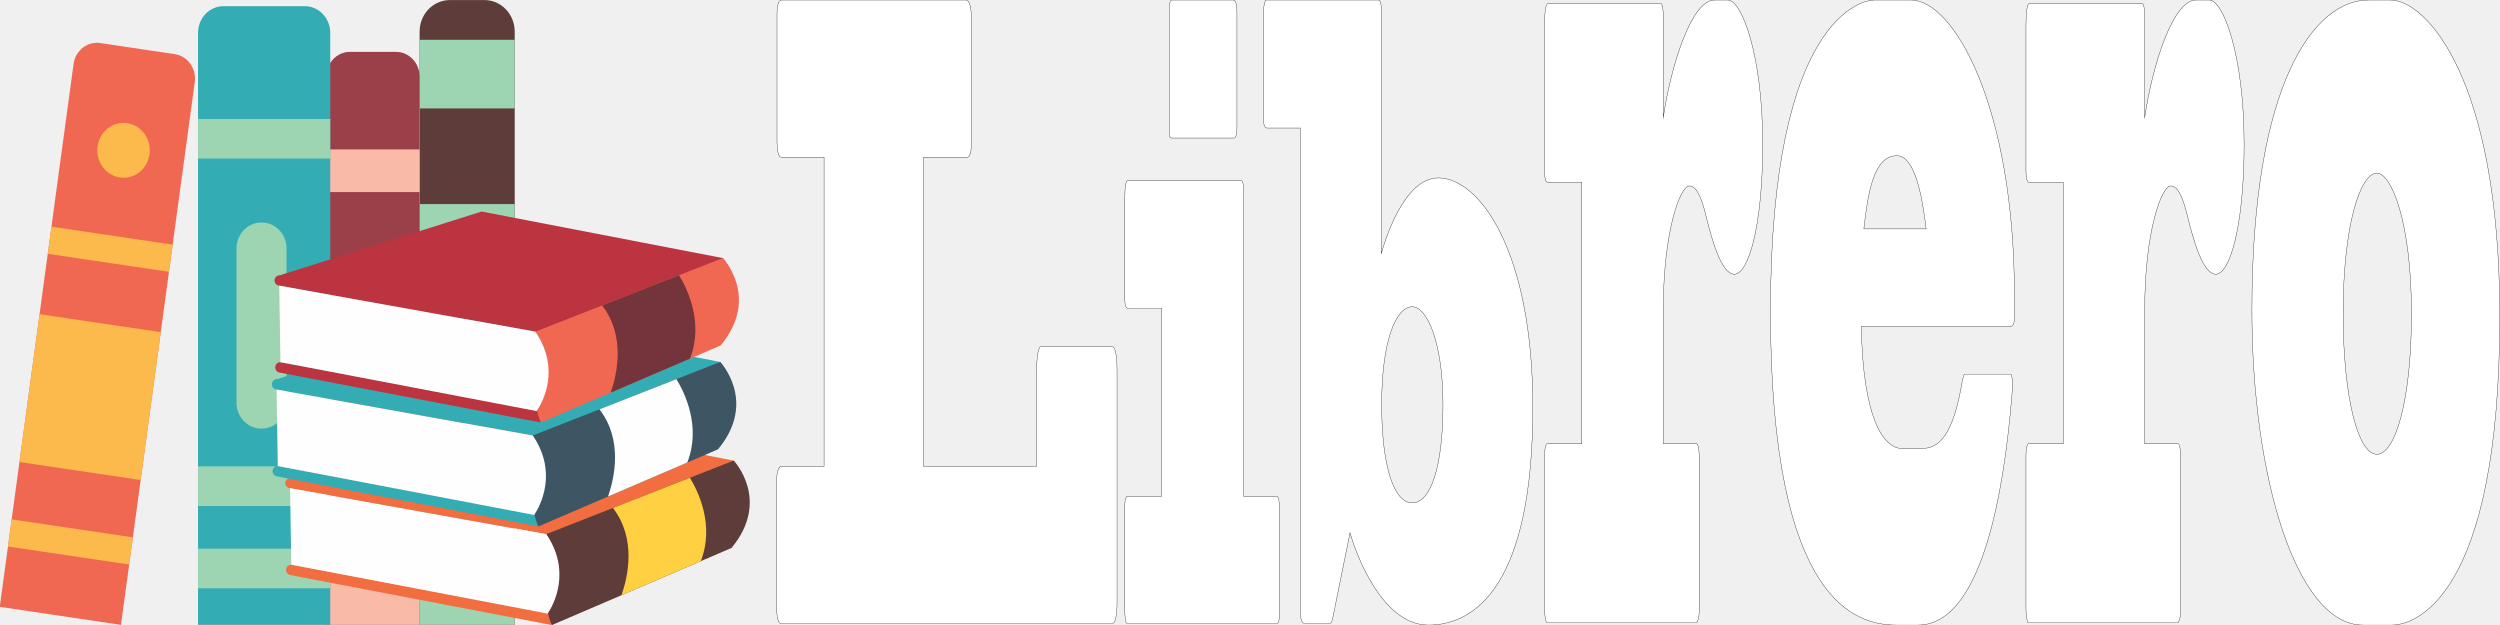
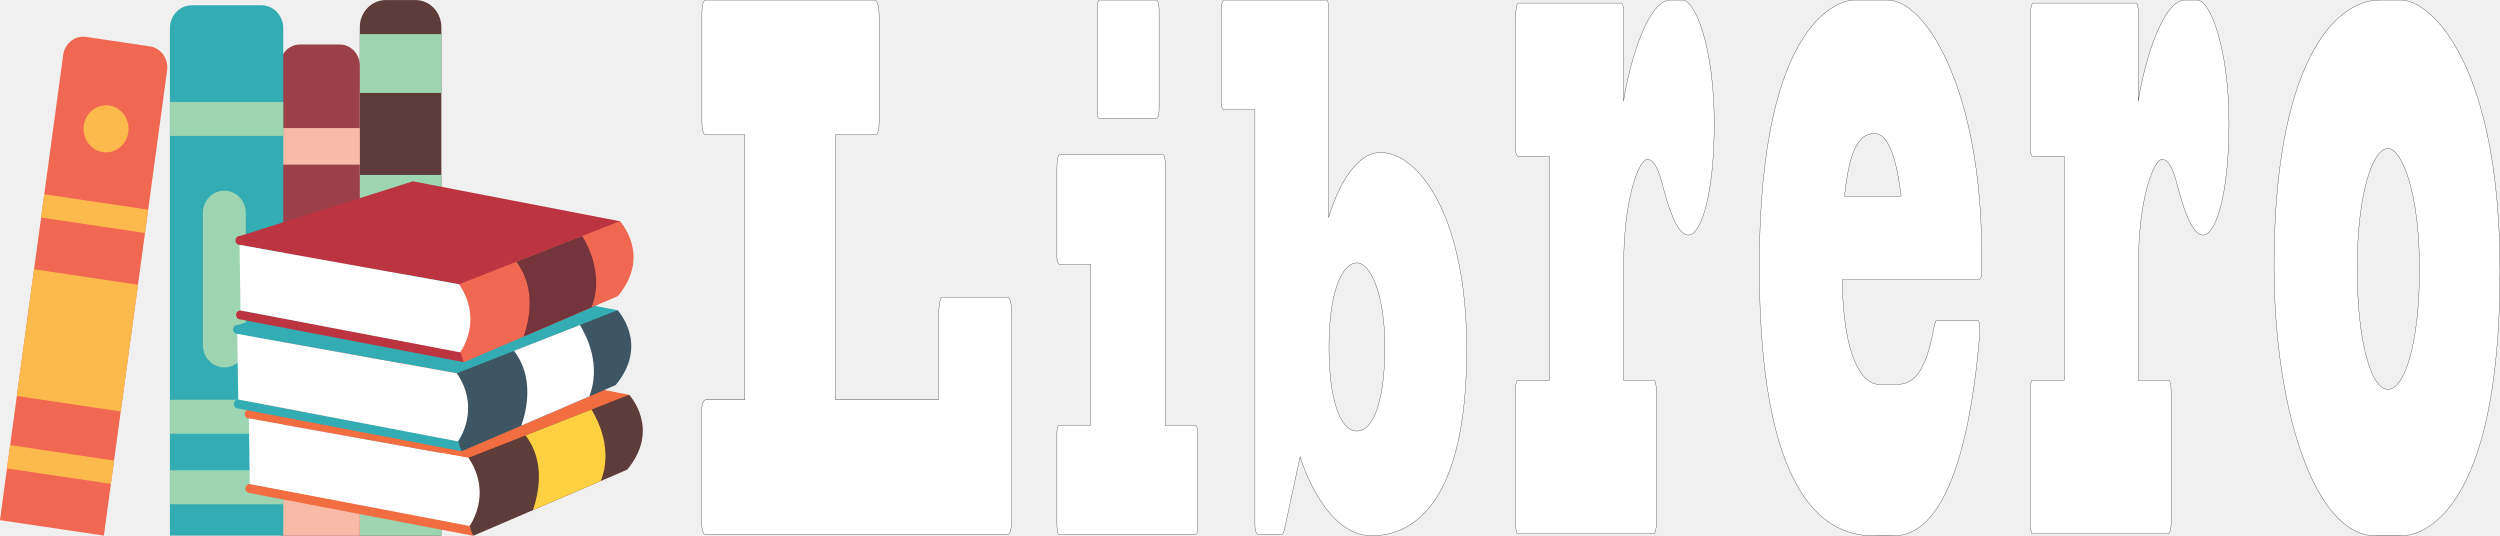
- <svg xmlns="http://www.w3.org/2000/svg" xml:space="preserve" width="600mm" height="150mm" version="1.1" style="shape-rendering:geometricPrecision; text-rendering:geometricPrecision; image-rendering:optimizeQuality; fill-rule:evenodd; clip-rule:evenodd" viewBox="0 0 60000 15000">
+ <svg xmlns="http://www.w3.org/2000/svg" xml:space="preserve" width="700mm" height="150mm" version="1.1" style="shape-rendering:geometricPrecision; text-rendering:geometricPrecision; image-rendering:optimizeQuality; fill-rule:evenodd; clip-rule:evenodd" viewBox="0 0 70000 15000">
  <defs>
    <style type="text/css">
   
    .str0 {stroke:black;stroke-width:7.62;stroke-miterlimit:22.926}
    .fil6 {fill:#33ACB3;fill-rule:nonzero}
    .fil10 {fill:#3E5564;fill-rule:nonzero}
    .fil0 {fill:#5E3C39;fill-rule:nonzero}
    .fil12 {fill:#74343C;fill-rule:nonzero}
    .fil2 {fill:#9B3F48;fill-rule:nonzero}
    .fil1 {fill:#9DD4B1;fill-rule:nonzero}
    .fil11 {fill:#BD3441;fill-rule:nonzero}
    .fil4 {fill:#F16852;fill-rule:nonzero}
    .fil7 {fill:#F26D3F;fill-rule:nonzero}
    .fil3 {fill:#F9BAA8;fill-rule:nonzero}
    .fil5 {fill:#FCBA4D;fill-rule:nonzero}
    .fil9 {fill:#FEFEFE;fill-rule:nonzero}
    .fil8 {fill:#FFD042;fill-rule:nonzero}
    .fil13 {fill:white;fill-rule:nonzero}
   
  </style>
  </defs>
  <g id="Capa_x0020_1">
-     <path class="fil0" d="M12353.33 14996.81l0 -14236.95c0,-418.6 -324.76,-758.07 -725.09,-758.07l-832.77 0c-400.48,0 -725.09,339.47 -725.09,758.07l0 14236.95 2282.95 0z" />
-     <polygon class="fil1" points="10070.38,2602.06 12353.33,2602.06 12353.33,955.25 10070.38,955.25 " />
-     <polygon class="fil1" points="10070.38,6458.52 12353.33,6458.52 12353.33,4898.43 10070.38,4898.43 " />
-     <polygon class="fil1" points="10070.38,14996.81 12353.33,14996.81 12353.33,13783.31 10070.38,13783.31 " />
-     <path class="fil2" d="M10070.38 14996.81l0 -13159.02c0,-327.14 -253.73,-592.5 -566.72,-592.5l-1105.51 0c-312.91,0 -566.66,265.36 -566.66,592.5l0 13159.02 2238.89 0z" />
-     <polygon class="fil3" points="7831.49,4609.97 10070.4,4609.97 10070.4,3585.94 7831.49,3585.94 " />
-     <polygon class="fil3" points="7831.49,11046.91 10070.4,11046.91 10070.4,10095.96 7831.49,10095.96 " />
-     <polygon class="fil3" points="7831.49,14996.81 10070.4,14996.81 10070.4,12729.24 7831.49,12729.24 " />
-     <path class="fil4" d="M2903.47 14996.81l1771.21 -13027.99c44,-324 -171.52,-623.98 -481.34,-669.98l-1787.14 -265.61c-309.82,-46 -596.75,179.24 -640.84,503.17l-1771.23 13028.05 2909.34 432.36z" />
-     <polygon class="fil5" points="3376.04,11520.79 3858.42,7972.22 949.19,7539.96 466.76,11088.44 " />
-     <polygon class="fil5" points="4055.38,6523.92 4144,5872.14 1234.68,5439.81 1146.13,6091.5 " />
-     <polygon class="fil5" points="3100.36,13548.48 3188.98,12896.61 279.7,12464.3 191.09,13116.15 " />
-     <path class="fil5" d="M2341.62 3514.95c48.96,-360.05 367.74,-610.32 711.95,-559.13 344.39,51.11 583.78,384.37 534.82,744.33 -48.9,359.96 -367.72,610.39 -711.96,559.21 -344.36,-51.19 -583.77,-384.45 -534.81,-744.41z" />
-     <path class="fil6" d="M7926.04 14996.81l0 -14209c0,-353.28 -274.01,-639.76 -611.93,-639.76l-1949.1 0c-338,0 -611.93,286.48 -611.93,639.76l0 14209 3172.96 0z" />
-     <polygon class="fil1" points="4753.08,3805.44 7926.02,3805.44 7926.02,2854.56 4753.08,2854.56 " />
-     <polygon class="fil1" points="4753.08,12144.06 7926.02,12144.06 7926.02,11193.21 4753.08,11193.21 " />
-     <polygon class="fil1" points="4753.08,14118.99 7926.02,14118.99 7926.02,13168.11 4753.08,13168.11 " />
-     <path class="fil1" d="M6877.36 9664.54c0,343.41 -266.27,621.79 -594.73,621.79l-12.01 0c-328.46,0 -594.73,-278.38 -594.73,-621.79l0 -3702.43c0,-343.38 266.27,-621.78 594.73,-621.78l12.01 0c328.46,0 594.73,278.4 594.73,621.78l0 3702.43z" />
-     <path class="fil7" d="M17608.1 11054.13l-5790.12 -1117.21 -4842.02 1530.26c-60.42,-4.72 -115.34,38.72 -126.02,102.32 -11.35,67.89 32.11,132.42 97,144.29l15.06 2.73 6146.85 1103.21c611.07,892.36 163.45,1672.72 17.67,1883.9l-6120.95 -1148.66c-5.27,-0.96 -10.43,-0.96 -15.58,-1.1 -58.93,-2.47 -112.11,39.61 -122.77,101.82 -11.71,67.86 31.4,132.61 96.29,144.87l6255.66 1196.24 4281.11 -1837.73c952.61,-1150.06 107.82,-2104.94 107.82,-2104.94z" />
-     <path class="fil0" d="M17608.1 11054.13l-4499.25 1765.6c496.12,724.64 288.59,1498.15 46,1892.68 17.84,149 90.91,289.06 90.91,289.06l4311.3 -1851.12c952.67,-1150.06 51.04,-2096.22 51.04,-2096.22z" />
-     <path class="fil8" d="M16557.44 11466.43c199.38,326.48 598.47,1141.14 261.24,2000.95l-1902.41 816.83c152.91,-437.55 363.87,-1356.53 -205.84,-2092.97l1847.01 -724.81z" />
-     <path class="fil9" d="M13141.35 14726.59c145.78,-211.16 578.57,-1014.5 -32.5,-1906.86l-6146.85 -1103.21 27.99 1837.35c5.15,0.14 10.31,0.14 15.58,1.1l6135.78 1171.62z" />
-     <path class="fil6" d="M17284.62 8686.69l-5790.16 -1117.22 -4841.96 1530.28c-60.44,-4.73 -115.42,38.63 -126.08,102.3 -11.3,67.91 32.16,132.42 96.99,144.28l15.07 2.8 6146.85 1103.09c611.13,892.44 163.49,1672.8 17.72,1883.89l-6120.95 -1148.58c-5.28,-0.98 -10.43,-0.98 -15.64,-1.1 -58.93,-2.47 -112.11,39.61 -122.76,101.82 -11.65,67.84 31.45,132.61 96.29,144.83l6255.7 1196.27 4281.11 -1837.74c952.63,-1150.03 107.82,-2104.92 107.82,-2104.92z" />
-     <path class="fil10" d="M17284.62 8686.69l-4499.29 1765.53c496.16,724.7 288.64,1498.23 46.05,1892.73 17.78,148.96 90.9,289.07 90.9,289.07l4311.3 -1851.18c952.69,-1149.99 51.04,-2096.15 51.04,-2096.15z" />
-     <path class="fil9" d="M16233.92 9098.99c199.38,326.46 598.47,1141.06 261.3,2000.88l-1902.43 816.87c152.92,-437.52 363.85,-1356.5 -205.9,-2092.97l1847.03 -724.78z" />
-     <path class="fil9" d="M12817.83 12359.13c145.77,-211.16 578.63,-1014.47 -32.5,-1906.91l-6146.85 -1103.09 27.98 1837.3c5.21,0.12 10.36,0.12 15.64,1.1l6135.73 1171.6z" />
-     <path class="fil11" d="M17348.25 6193.91l-5790.18 -1117.28 -4841.96 1530.33c-60.49,-4.72 -115.41,38.65 -126.07,102.25 -11.3,67.91 32.16,132.47 96.98,144.29l15.08 2.78 6146.78 1103.16c611.07,892.43 163.55,1672.74 17.79,1883.9l-6120.95 -1148.59c-5.27,-0.96 -10.49,-0.96 -15.65,-1.22 -58.98,-2.47 -112.16,39.68 -122.77,101.96 -11.69,67.77 31.47,132.52 96.29,144.76l6255.72 1196.33 4281.05 -1837.8c952.68,-1150.04 107.89,-2104.87 107.89,-2104.87z" />
-     <path class="fil4" d="M17348.25 6193.91l-4499.37 1765.53c496.24,724.64 288.69,1498.17 46.01,1892.75 17.9,148.95 91.01,289.04 91.01,289.04l4311.31 -1851.17c952.6,-1149.99 51.04,-2096.15 51.04,-2096.15z" />
-     <path class="fil12" d="M16297.51 6606.21c199.41,326.51 598.45,1141.16 261.28,2000.92l-1902.44 816.86c152.93,-437.52 363.91,-1356.53 -205.85,-2093.02l1847.01 -724.76z" />
-     <path class="fil9" d="M12881.43 9866.3c145.78,-211.16 578.52,-1014.43 -32.55,-1906.86l-6146.78 -1103.16 27.97 1837.25c5.16,0.26 10.38,0.26 15.65,1.22l6135.71 1171.55z" />
-     <path class="fil13 str0" d="M26808.61 8877.8c0,-398.94 -56.25,-558.51 -117.18,-558.51l-1710.84 0c-79.68,0 -103.12,398.93 -103.12,598.4l0 2273.93 -2713.9 0 0 -7420.2 1059.31 0c60.94,0 93.75,-159.58 93.75,-398.94l0 -2832.45c0,-398.93 -56.25,-538.56 -126.56,-538.56l-4434.11 0c-70.31,0 -107.8,139.63 -107.8,339.1l0 3071.8c0,199.47 37.49,359.05 93.74,359.05l1035.88 0 0 7420.2 -1017.13 0c-93.74,0 -121.87,199.47 -121.87,359.05l0 3011.96c0,259.31 46.87,398.94 93.75,398.94l7972.96 0c46.87,0 103.12,-139.63 103.12,-498.67l0 -5585.1z" />
-     <path class="fil13 str0" d="M29845.92 11909.71l0 -7380.32c0,-99.73 -23.43,-199.46 -60.93,-199.46l-2713.9 0c-46.87,0 -75,139.62 -75,378.98l0 2493.35c0,139.63 32.81,199.47 84.37,199.47l801.52 0 0 4507.98 -829.64 0c-23.44,0 -56.25,79.79 -56.25,199.47l0 2573.13c0,99.74 18.75,279.26 46.87,279.26l3599.79 0c37.5,0 60.93,-39.89 60.93,-199.47l0 -2632.98c0,-99.73 -23.43,-219.41 -60.93,-219.41l-796.83 0zm-1720.21 -11908.24c-42.18,0 -65.62,99.73 -65.62,179.52l0 2972.07c0,139.63 23.44,159.58 60.93,159.58l1499.91 0c46.88,0 65.63,-139.63 65.63,-259.31l0 -2752.66c0,-219.41 -37.5,-299.2 -89.06,-299.2l-1471.79 0z" />
-     <path class="fil13 str0" d="M30399.02 1.47c-46.87,0 -75,119.68 -75,378.99l0 2493.35c0,119.68 32.81,199.47 84.37,199.47l801.52 0 0 11609.03c0,139.63 23.43,279.26 98.43,279.26l609.34 0c28.12,0 46.87,-39.89 70.3,-139.63l412.48 -2034.57c98.43,359.04 721.83,2214.09 1884.26,2214.09 1120.25,0 2502.98,-957.44 2502.98,-5226.06 0,-3750 -1279.61,-5505.31 -2268.62,-5505.31 -839.01,0 -1293.67,1555.85 -1368.66,1815.15l0 -5884.3c0,-99.74 -23.44,-199.47 -60.94,-199.47l-2690.46 0zm3496.66 7360.37c346.86,0 735.9,837.76 735.9,2353.72 0,1515.96 -304.67,2353.72 -735.9,2353.72 -459.34,0 -735.89,-937.5 -735.89,-2353.72 0,-1535.9 342.17,-2353.72 735.89,-2353.72z" />
-     <path class="fil13 str0" d="M41146.81 1.46c-543.72,0 -1035.87,1533.46 -1228.05,2815.99l0 -2453.53c0,-139.41 -23.44,-278.81 -60.93,-278.81l-2709.22 0c-46.87,0 -79.68,195.16 -79.68,529.74l0 3485.13c0,195.16 32.81,278.81 84.37,278.81l810.89 0 0 6273.23 -839.01 0c-23.44,0 -56.25,111.52 -56.25,278.81l0 3680.3c0,139.4 28.13,334.57 56.25,334.57l3581.03 0c32.81,0 75,-111.52 75,-306.69l0 -3680.3c0,-139.4 -23.44,-306.69 -56.25,-306.69l-806.2 0 0 -3206.32c0,-1923.79 412.48,-2983.27 623.4,-2983.27 149.99,0 276.55,195.17 403.1,724.91 126.56,501.85 356.23,1394.05 679.65,1394.05 328.1,0 679.64,-1115.24 679.64,-3122.68 0,-2146.84 -506.21,-3457.25 -834.32,-3457.25l-323.42 0z" />
-     <path class="fil13 str0" d="M46030.89 15001.46c1757.7,0 2151.43,-4210.03 2268.61,-5687.73 4.69,-83.64 -4.69,-334.57 -46.87,-334.57l-1101.5 0c-14.06,0 -32.81,55.76 -51.56,139.4 -224.99,1366.17 -571.84,1644.98 -984.31,1644.98l-464.04 0c-449.97,0 -942.13,-724.9 -979.63,-2927.51l3571.66 0c75,0 103.12,-83.64 103.12,-223.04l0 -501.86c0,-4572.49 -1462.41,-7109.67 -2479.54,-7109.67l-890.57 0c-243.73,0 -2484.22,362.46 -2484.22,7472.12 0,7081.79 2109.24,7527.88 3023.25,7527.88l515.6 0zm-1298.36 -9507.43c98.43,-892.2 243.73,-1756.51 792.14,-1756.51 421.85,0 604.65,920.08 703.08,1756.51l-1495.22 0z" />
-     <path class="fil13 str0" d="M52700.8 1.46c-543.72,0 -1035.87,1533.46 -1228.05,2815.99l0 -2453.53c0,-139.41 -23.44,-278.81 -60.93,-278.81l-2709.22 0c-46.87,0 -79.68,195.16 -79.68,529.74l0 3485.13c0,195.16 32.81,278.81 84.37,278.81l810.89 0 0 6273.23 -839.01 0c-23.44,0 -56.25,111.52 -56.25,278.81l0 3680.3c0,139.4 28.13,334.57 56.25,334.57l3581.03 0c32.81,0 75,-111.52 75,-306.69l0 -3680.3c0,-139.4 -23.44,-306.69 -56.25,-306.69l-806.2 0 0 -3206.32c0,-1923.79 412.48,-2983.27 623.4,-2983.27 149.99,0 276.55,195.17 403.1,724.91 126.56,501.85 356.23,1394.05 679.65,1394.05 328.1,0 679.64,-1115.24 679.64,-3122.68 0,-2146.84 -506.21,-3457.25 -834.32,-3457.25l-323.42 0z" />
-     <path class="fil13 str0" d="M57406.77 15001.46c529.66,0 2587.35,-613.38 2587.35,-7416.35 0,-5715.62 -1776.46,-7583.65 -2620.16,-7583.65l-534.34 0c-1279.61,0 -2793.58,1951.68 -2793.58,7444.24 0,4014.87 1073.37,7555.76 2662.34,7555.76l698.39 0zm-360.91 -10845.72c346.85,0 829.63,1171 829.63,3373.6 0,2118.96 -398.41,3373.61 -829.63,3373.61 -459.35,0 -810.89,-1394.05 -810.89,-3373.61 0,-2146.84 417.16,-3373.6 810.89,-3373.6z" />
+     <path class="fil0" d="M12358 14996.81l0 -14236.95c0,-418.6 -324.76,-758.07 -725.09,-758.07l-832.77 0c-400.48,0 -725.09,339.47 -725.09,758.07l0 14236.95 2282.95 0z" />
+     <polygon class="fil1" points="10075.05,2602.06 12358,2602.06 12358,955.25 10075.05,955.25 " />
+     <polygon class="fil1" points="10075.05,6458.52 12358,6458.52 12358,4898.43 10075.05,4898.43 " />
+     <polygon class="fil1" points="10075.05,14996.81 12358,14996.81 12358,13783.31 10075.05,13783.31 " />
+     <path class="fil2" d="M10075.05 14996.81l0 -13159.02c0,-327.14 -253.73,-592.5 -566.72,-592.5l-1105.51 0c-312.91,0 -566.66,265.36 -566.66,592.5l0 13159.02 2238.89 0z" />
+     <polygon class="fil3" points="7836.16,4609.97 10075.07,4609.97 10075.07,3585.94 7836.16,3585.94 " />
+     <polygon class="fil3" points="7836.16,11046.91 10075.07,11046.91 10075.07,10095.96 7836.16,10095.96 " />
+     <polygon class="fil3" points="7836.16,14996.81 10075.07,14996.81 10075.07,12729.24 7836.16,12729.24 " />
+     <path class="fil4" d="M2908.14 14996.81l1771.21 -13027.99c44,-324 -171.52,-623.98 -481.34,-669.98l-1787.14 -265.61c-309.82,-46 -596.75,179.24 -640.84,503.17l-1771.23 13028.05 2909.34 432.36z" />
+     <polygon class="fil5" points="3380.71,11520.79 3863.09,7972.22 953.86,7539.96 471.43,11088.44 " />
+     <polygon class="fil5" points="4060.05,6523.92 4148.67,5872.14 1239.35,5439.81 1150.8,6091.5 " />
+     <polygon class="fil5" points="3105.03,13548.48 3193.65,12896.61 284.37,12464.3 195.76,13116.15 " />
+     <path class="fil5" d="M2346.29 3514.95c48.96,-360.05 367.74,-610.32 711.95,-559.13 344.39,51.11 583.78,384.37 534.82,744.33 -48.9,359.96 -367.72,610.39 -711.96,559.21 -344.36,-51.19 -583.77,-384.45 -534.81,-744.41z" />
+     <path class="fil6" d="M7930.71 14996.81l0 -14209c0,-353.28 -274.01,-639.76 -611.93,-639.76l-1949.1 0c-338,0 -611.93,286.48 -611.93,639.76l0 14209 3172.96 0z" />
+     <polygon class="fil1" points="4757.75,3805.44 7930.69,3805.44 7930.69,2854.56 4757.75,2854.56 " />
+     <polygon class="fil1" points="4757.75,12144.06 7930.69,12144.06 7930.69,11193.21 4757.75,11193.21 " />
+     <polygon class="fil1" points="4757.75,14118.99 7930.69,14118.99 7930.69,13168.11 4757.75,13168.11 " />
+     <path class="fil1" d="M6882.03 9664.54c0,343.41 -266.27,621.79 -594.73,621.79l-12.01 0c-328.46,0 -594.73,-278.38 -594.73,-621.79l0 -3702.43c0,-343.38 266.27,-621.78 594.73,-621.78l12.01 0c328.46,0 594.73,278.4 594.73,621.78l0 3702.43z" />
+     <path class="fil7" d="M17612.77 11054.13l-5790.12 -1117.21 -4842.02 1530.26c-60.42,-4.72 -115.34,38.72 -126.02,102.32 -11.35,67.89 32.11,132.42 97,144.29l15.06 2.73 6146.85 1103.21c611.07,892.36 163.45,1672.72 17.67,1883.9l-6120.95 -1148.66c-5.27,-0.96 -10.43,-0.96 -15.58,-1.1 -58.93,-2.47 -112.11,39.61 -122.77,101.82 -11.71,67.86 31.4,132.61 96.29,144.87l6255.66 1196.24 4281.11 -1837.73c952.61,-1150.06 107.82,-2104.94 107.82,-2104.94z" />
+     <path class="fil0" d="M17612.77 11054.13l-4499.25 1765.6c496.12,724.64 288.59,1498.15 46,1892.68 17.84,149 90.91,289.06 90.91,289.06l4311.3 -1851.12c952.67,-1150.06 51.04,-2096.22 51.04,-2096.22z" />
+     <path class="fil8" d="M16562.11 11466.43c199.38,326.48 598.47,1141.14 261.24,2000.95l-1902.41 816.83c152.91,-437.55 363.87,-1356.53 -205.84,-2092.97l1847.01 -724.81z" />
+     <path class="fil9" d="M13146.02 14726.59c145.78,-211.16 578.57,-1014.5 -32.5,-1906.86l-6146.85 -1103.21 27.99 1837.35c5.15,0.14 10.31,0.14 15.58,1.1l6135.78 1171.62z" />
+     <path class="fil6" d="M17289.29 8686.69l-5790.16 -1117.22 -4841.96 1530.28c-60.44,-4.73 -115.42,38.63 -126.08,102.3 -11.3,67.91 32.16,132.42 96.99,144.28l15.07 2.8 6146.85 1103.09c611.13,892.44 163.49,1672.8 17.72,1883.89l-6120.95 -1148.58c-5.28,-0.98 -10.43,-0.98 -15.64,-1.1 -58.93,-2.47 -112.11,39.61 -122.76,101.82 -11.65,67.84 31.45,132.61 96.29,144.83l6255.7 1196.27 4281.11 -1837.74c952.63,-1150.03 107.82,-2104.92 107.82,-2104.92z" />
+     <path class="fil10" d="M17289.29 8686.69l-4499.29 1765.53c496.16,724.7 288.64,1498.23 46.05,1892.73 17.78,148.96 90.9,289.07 90.9,289.07l4311.3 -1851.18c952.69,-1149.99 51.04,-2096.15 51.04,-2096.15z" />
+     <path class="fil9" d="M16238.59 9098.99c199.38,326.46 598.47,1141.06 261.3,2000.88l-1902.43 816.87c152.92,-437.52 363.85,-1356.5 -205.9,-2092.97l1847.03 -724.78z" />
+     <path class="fil9" d="M12822.5 12359.13c145.77,-211.16 578.63,-1014.47 -32.5,-1906.91l-6146.85 -1103.09 27.98 1837.3c5.21,0.12 10.36,0.12 15.64,1.1l6135.73 1171.6z" />
+     <path class="fil11" d="M17352.92 6193.91l-5790.18 -1117.28 -4841.96 1530.33c-60.49,-4.72 -115.41,38.65 -126.07,102.25 -11.3,67.91 32.16,132.47 96.98,144.29l15.08 2.78 6146.78 1103.16c611.07,892.43 163.55,1672.74 17.79,1883.9l-6120.95 -1148.59c-5.27,-0.96 -10.49,-0.96 -15.65,-1.22 -58.98,-2.47 -112.16,39.68 -122.77,101.96 -11.69,67.77 31.47,132.52 96.29,144.76l6255.72 1196.33 4281.05 -1837.8c952.68,-1150.04 107.89,-2104.87 107.89,-2104.87z" />
+     <path class="fil4" d="M17352.92 6193.91l-4499.37 1765.53c496.24,724.64 288.69,1498.17 46.01,1892.75 17.9,148.95 91.01,289.04 91.01,289.04l4311.31 -1851.17c952.6,-1149.99 51.04,-2096.15 51.04,-2096.15z" />
+     <path class="fil12" d="M16302.18 6606.21c199.41,326.51 598.45,1141.16 261.28,2000.92l-1902.44 816.86c152.93,-437.52 363.91,-1356.53 -205.85,-2093.02l1847.01 -724.76z" />
+     <path class="fil9" d="M12886.1 9866.3c145.78,-211.16 578.52,-1014.43 -32.55,-1906.86l-6146.78 -1103.16 27.97 1837.25c5.16,0.26 10.38,0.26 15.65,1.22l6135.71 1171.55z" />
+     <path class="fil13 str0" d="M28330.85 8877.8c0,-398.94 -59.82,-558.51 -124.61,-558.51l-1819.22 0c-84.73,0 -109.65,398.93 -109.65,598.4l0 2273.93 -2885.83 0 0 -7420.2 1126.42 0c64.8,0 99.69,-159.58 99.69,-398.94l0 -2832.45c0,-398.93 -59.82,-538.56 -134.58,-538.56l-4715.02 0c-74.76,0 -114.63,139.63 -114.63,339.1l0 3071.8c0,199.47 39.87,359.05 99.68,359.05l1101.51 0 0 7420.2 -1081.57 0c-99.68,0 -129.59,199.47 -129.59,359.05l0 3011.96c0,259.31 49.84,398.94 99.69,398.94l8478.05 0c49.84,0 109.66,-139.63 109.66,-498.67l0 -5585.1z" />
+     <path class="fil13 str0" d="M32623.92 11909.71l0 -7380.32c0,-99.73 -24.91,-199.46 -64.79,-199.46l-2885.82 0c-49.84,0 -79.75,139.62 -79.75,378.98l0 2493.35c0,139.63 34.88,199.47 89.71,199.47l852.3 0 0 4507.98 -882.2 0c-24.93,0 -59.81,79.79 -59.81,199.47l0 2573.13c0,99.74 19.93,279.26 49.83,279.26l3827.84 0c39.88,0 64.79,-39.89 64.79,-199.47l0 -2632.98c0,-99.73 -24.91,-219.41 -64.79,-219.41l-847.31 0zm-1829.18 -11908.24c-44.85,0 -69.78,99.73 -69.78,179.52l0 2972.07c0,139.63 24.93,159.58 64.79,159.58l1594.93 0c49.85,0 69.79,-139.63 69.79,-259.31l0 -2752.66c0,-219.41 -39.88,-299.2 -94.7,-299.2l-1565.03 0z" />
+     <path class="fil13 str0" d="M34275.42 1.47c-49.84,0 -79.76,119.68 -79.76,378.99l0 2493.35c0,119.68 34.89,199.47 89.72,199.47l852.3 0 0 11609.03c0,139.63 24.91,279.26 104.66,279.26l647.94 0c29.91,0 49.84,-39.89 74.76,-139.63l438.61 -2034.57c104.66,359.04 767.56,2214.09 2003.63,2214.09 1191.22,0 2661.54,-957.44 2661.54,-5226.06 0,-3750 -1360.67,-5505.31 -2412.33,-5505.31 -892.17,0 -1375.63,1555.85 -1455.37,1815.15l0 -5884.3c0,-99.74 -24.93,-199.47 -64.8,-199.47l-2860.9 0zm3718.17 7360.37c368.84,0 782.52,837.76 782.52,2353.72 0,1515.96 -323.97,2353.72 -782.52,2353.72 -488.44,0 -782.51,-937.5 -782.51,-2353.72 0,-1535.9 363.85,-2353.72 782.51,-2353.72z" />
+     <path class="fil13 str0" d="M46767.44 1.46c-578.17,0 -1101.49,1533.46 -1305.85,2815.99l0 -2453.53c0,-139.41 -24.92,-278.81 -64.79,-278.81l-2880.85 0c-49.84,0 -84.73,195.16 -84.73,529.74l0 3485.13c0,195.16 34.89,278.81 89.72,278.81l862.26 0 0 6273.23 -892.16 0c-24.93,0 -59.82,111.52 -59.82,278.81l0 3680.3c0,139.4 29.91,334.57 59.82,334.57l3807.89 0c34.89,0 79.75,-111.52 79.75,-306.69l0 -3680.3c0,-139.4 -24.93,-306.69 -59.81,-306.69l-857.28 0 0 -3206.32c0,-1923.79 438.61,-2983.27 662.89,-2983.27 159.5,0 294.07,195.17 428.64,724.91 134.58,501.85 378.8,1394.05 722.71,1394.05 348.88,0 722.69,-1115.24 722.69,-3122.68 0,-2146.84 -538.27,-3457.25 -887.17,-3457.25l-343.91 0z" />
+     <path class="fil13 str0" d="M53024.28 15001.46c1869.05,0 2287.73,-4210.03 2412.33,-5687.73 4.99,-83.64 -4.99,-334.57 -49.84,-334.57l-1171.28 0c-14.95,0 -34.89,55.76 -54.83,139.4 -239.24,1366.17 -608.06,1644.98 -1046.66,1644.98l-493.44 0c-478.48,0 -1001.81,-724.9 -1041.69,-2927.51l3797.93 0c79.75,0 109.65,-83.64 109.65,-223.04l0 -501.86c0,-4572.49 -1555.05,-7109.67 -2636.62,-7109.67l-946.99 0c-259.17,0 -2641.6,362.46 -2641.6,7472.12 0,7081.79 2242.87,7527.88 3214.78,7527.88l548.26 0zm-1380.61 -9507.43c104.67,-892.2 259.17,-1756.51 842.32,-1756.51 448.58,0 642.96,920.08 747.62,1756.51l-1589.94 0z" />
+     <path class="fil13 str0" d="M61180.09 1.46c-578.17,0 -1101.49,1533.46 -1305.85,2815.99l0 -2453.53c0,-139.41 -24.92,-278.81 -64.79,-278.81l-2880.85 0c-49.84,0 -84.73,195.16 -84.73,529.74l0 3485.13c0,195.16 34.89,278.81 89.72,278.81l862.26 0 0 6273.23 -892.17 0c-24.92,0 -59.81,111.52 -59.81,278.81l0 3680.3c0,139.4 29.91,334.57 59.81,334.57l3807.9 0c34.89,0 79.75,-111.52 79.75,-306.69l0 -3680.3c0,-139.4 -24.93,-306.69 -59.82,-306.69l-857.27 0 0 -3206.32c0,-1923.79 438.61,-2983.27 662.89,-2983.27 159.5,0 294.07,195.17 428.64,724.91 134.58,501.85 378.8,1394.05 722.71,1394.05 348.88,0 722.69,-1115.24 722.69,-3122.68 0,-2146.84 -538.28,-3457.25 -887.17,-3457.25l-343.91 0z" />
+     <path class="fil13 str0" d="M67247.54 15001.46c563.21,0 2751.26,-613.38 2751.26,-7416.35 0,-5715.62 -1889,-7583.65 -2786.15,-7583.65l-568.19 0c-1360.68,0 -2970.56,1951.68 -2970.56,7444.24 0,4014.87 1141.37,7555.76 2831,7555.76l742.64 0zm-383.78 -10845.72c368.83,0 882.19,1171 882.19,3373.6 0,2118.96 -423.65,3373.61 -882.19,3373.61 -488.45,0 -862.26,-1394.05 -862.26,-3373.61 0,-2146.84 443.59,-3373.6 862.26,-3373.6z" />
  </g>
</svg>
